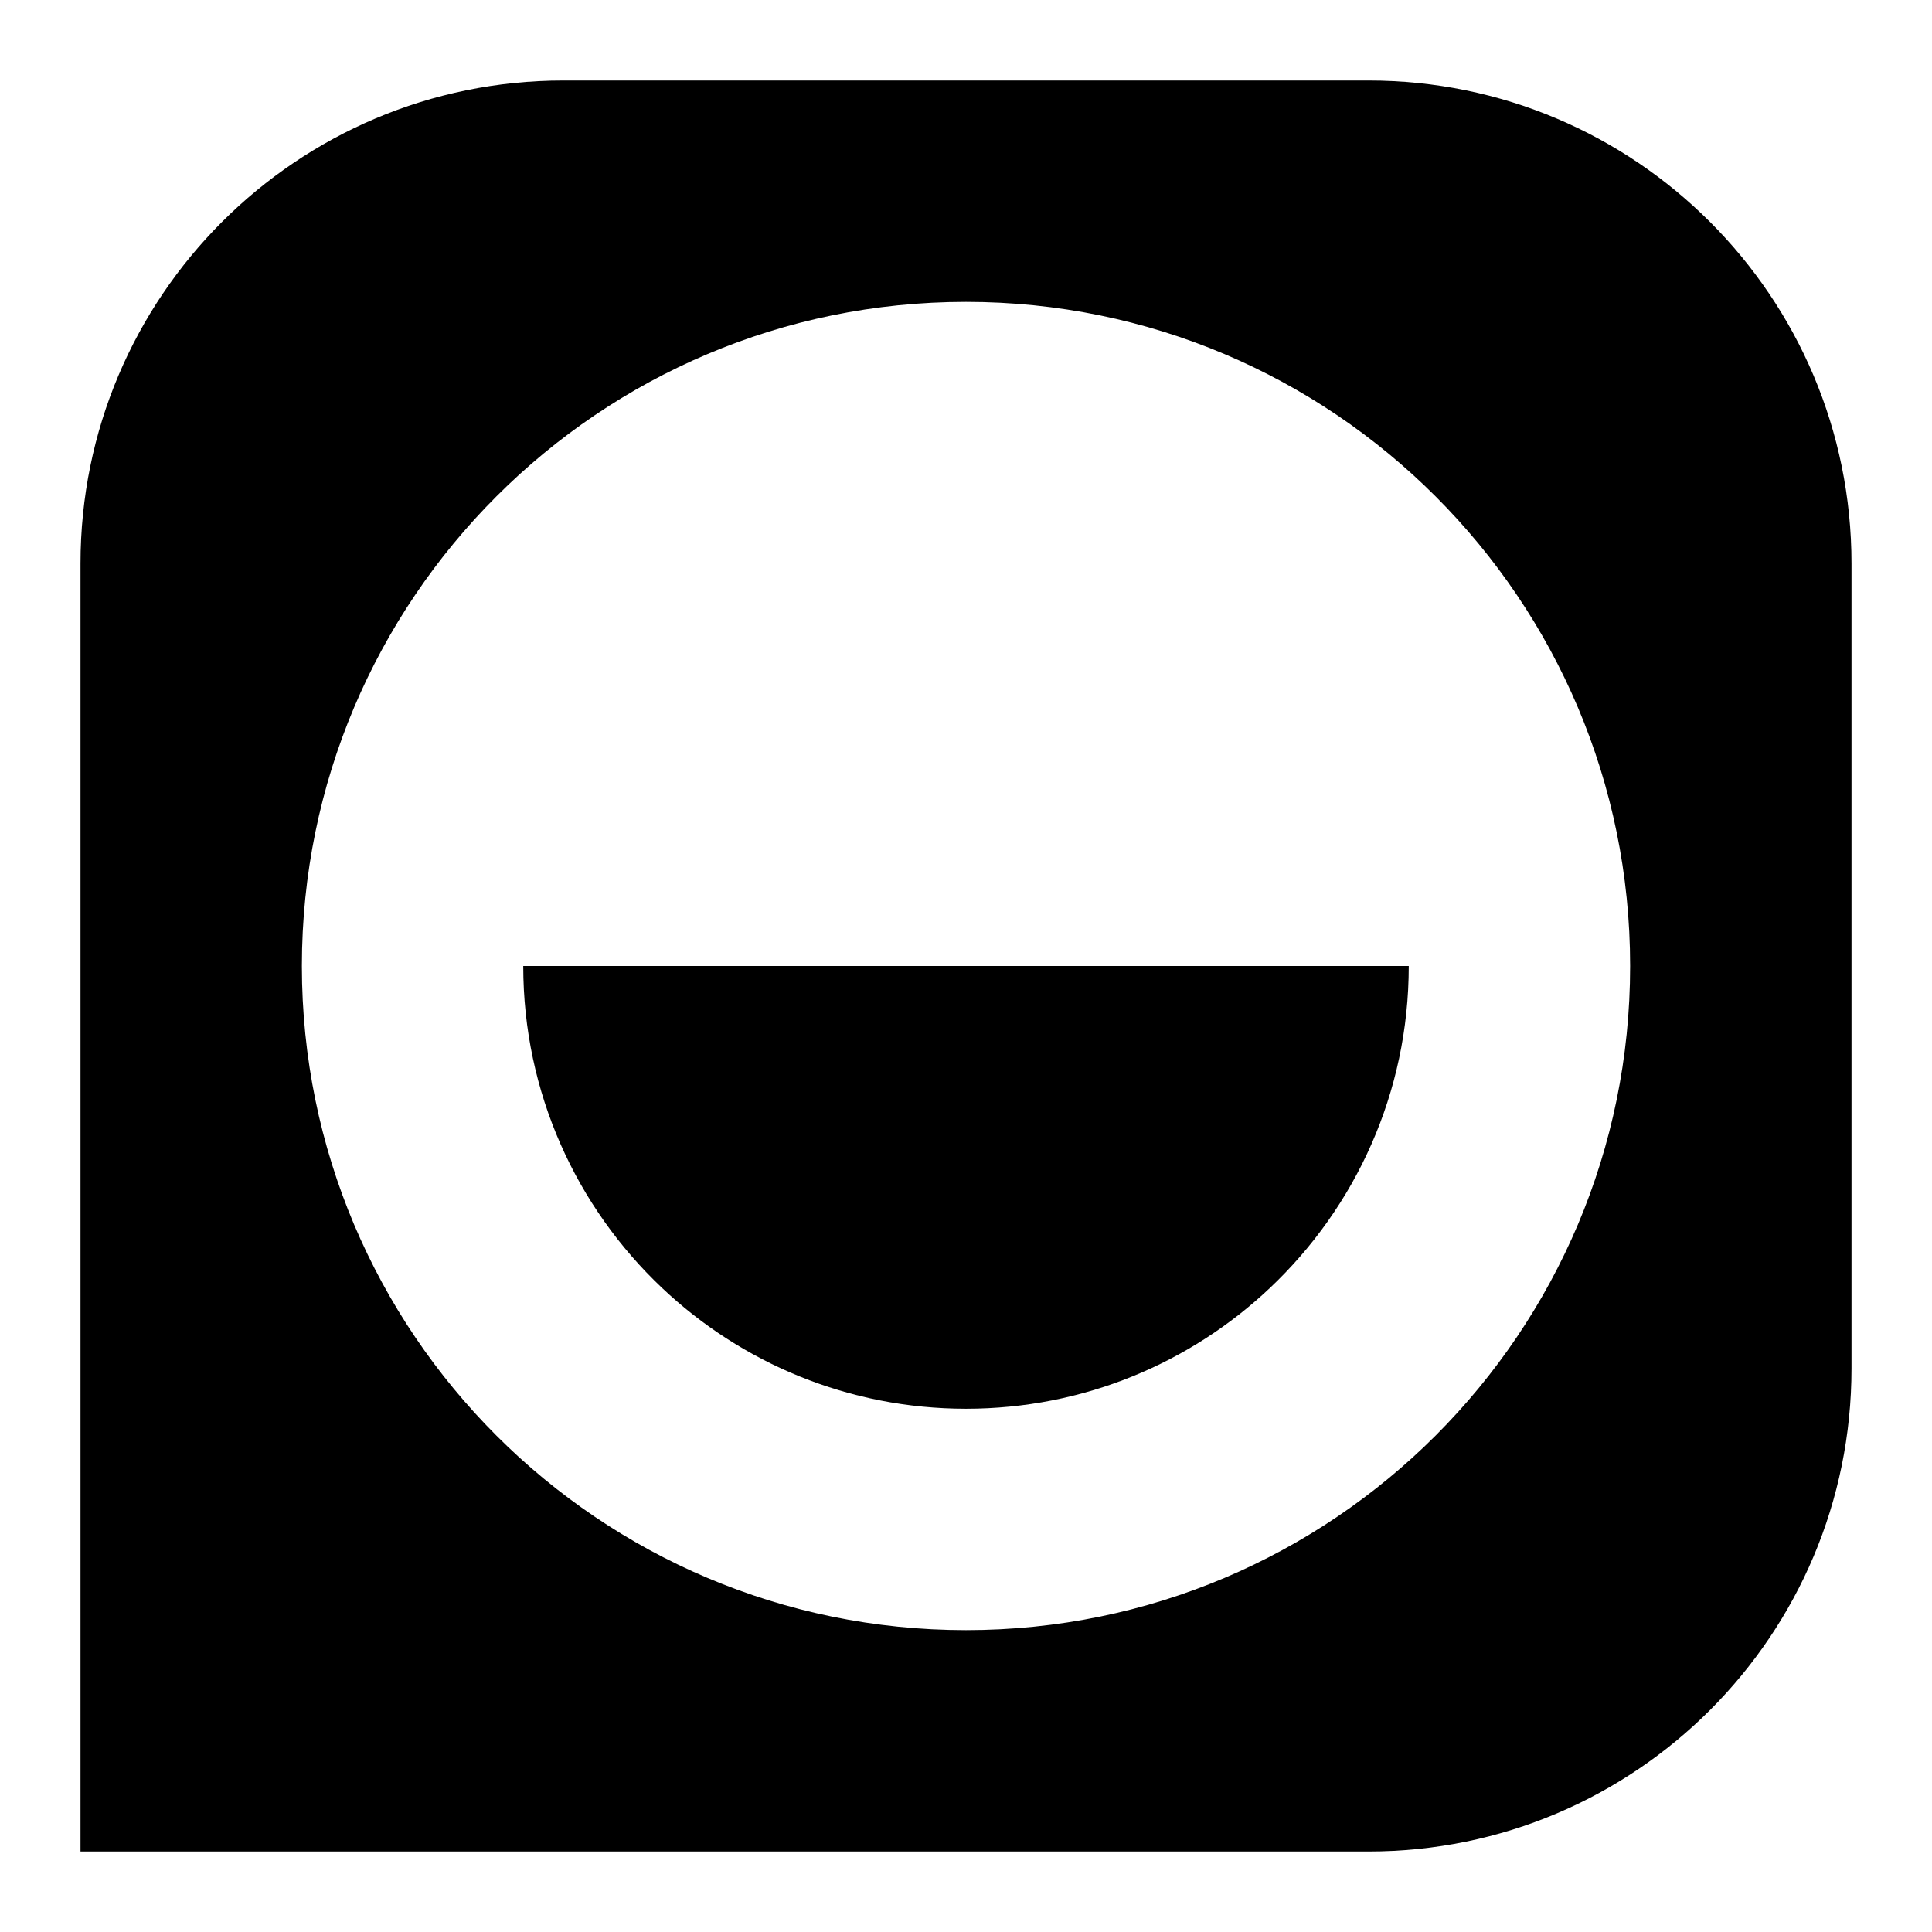
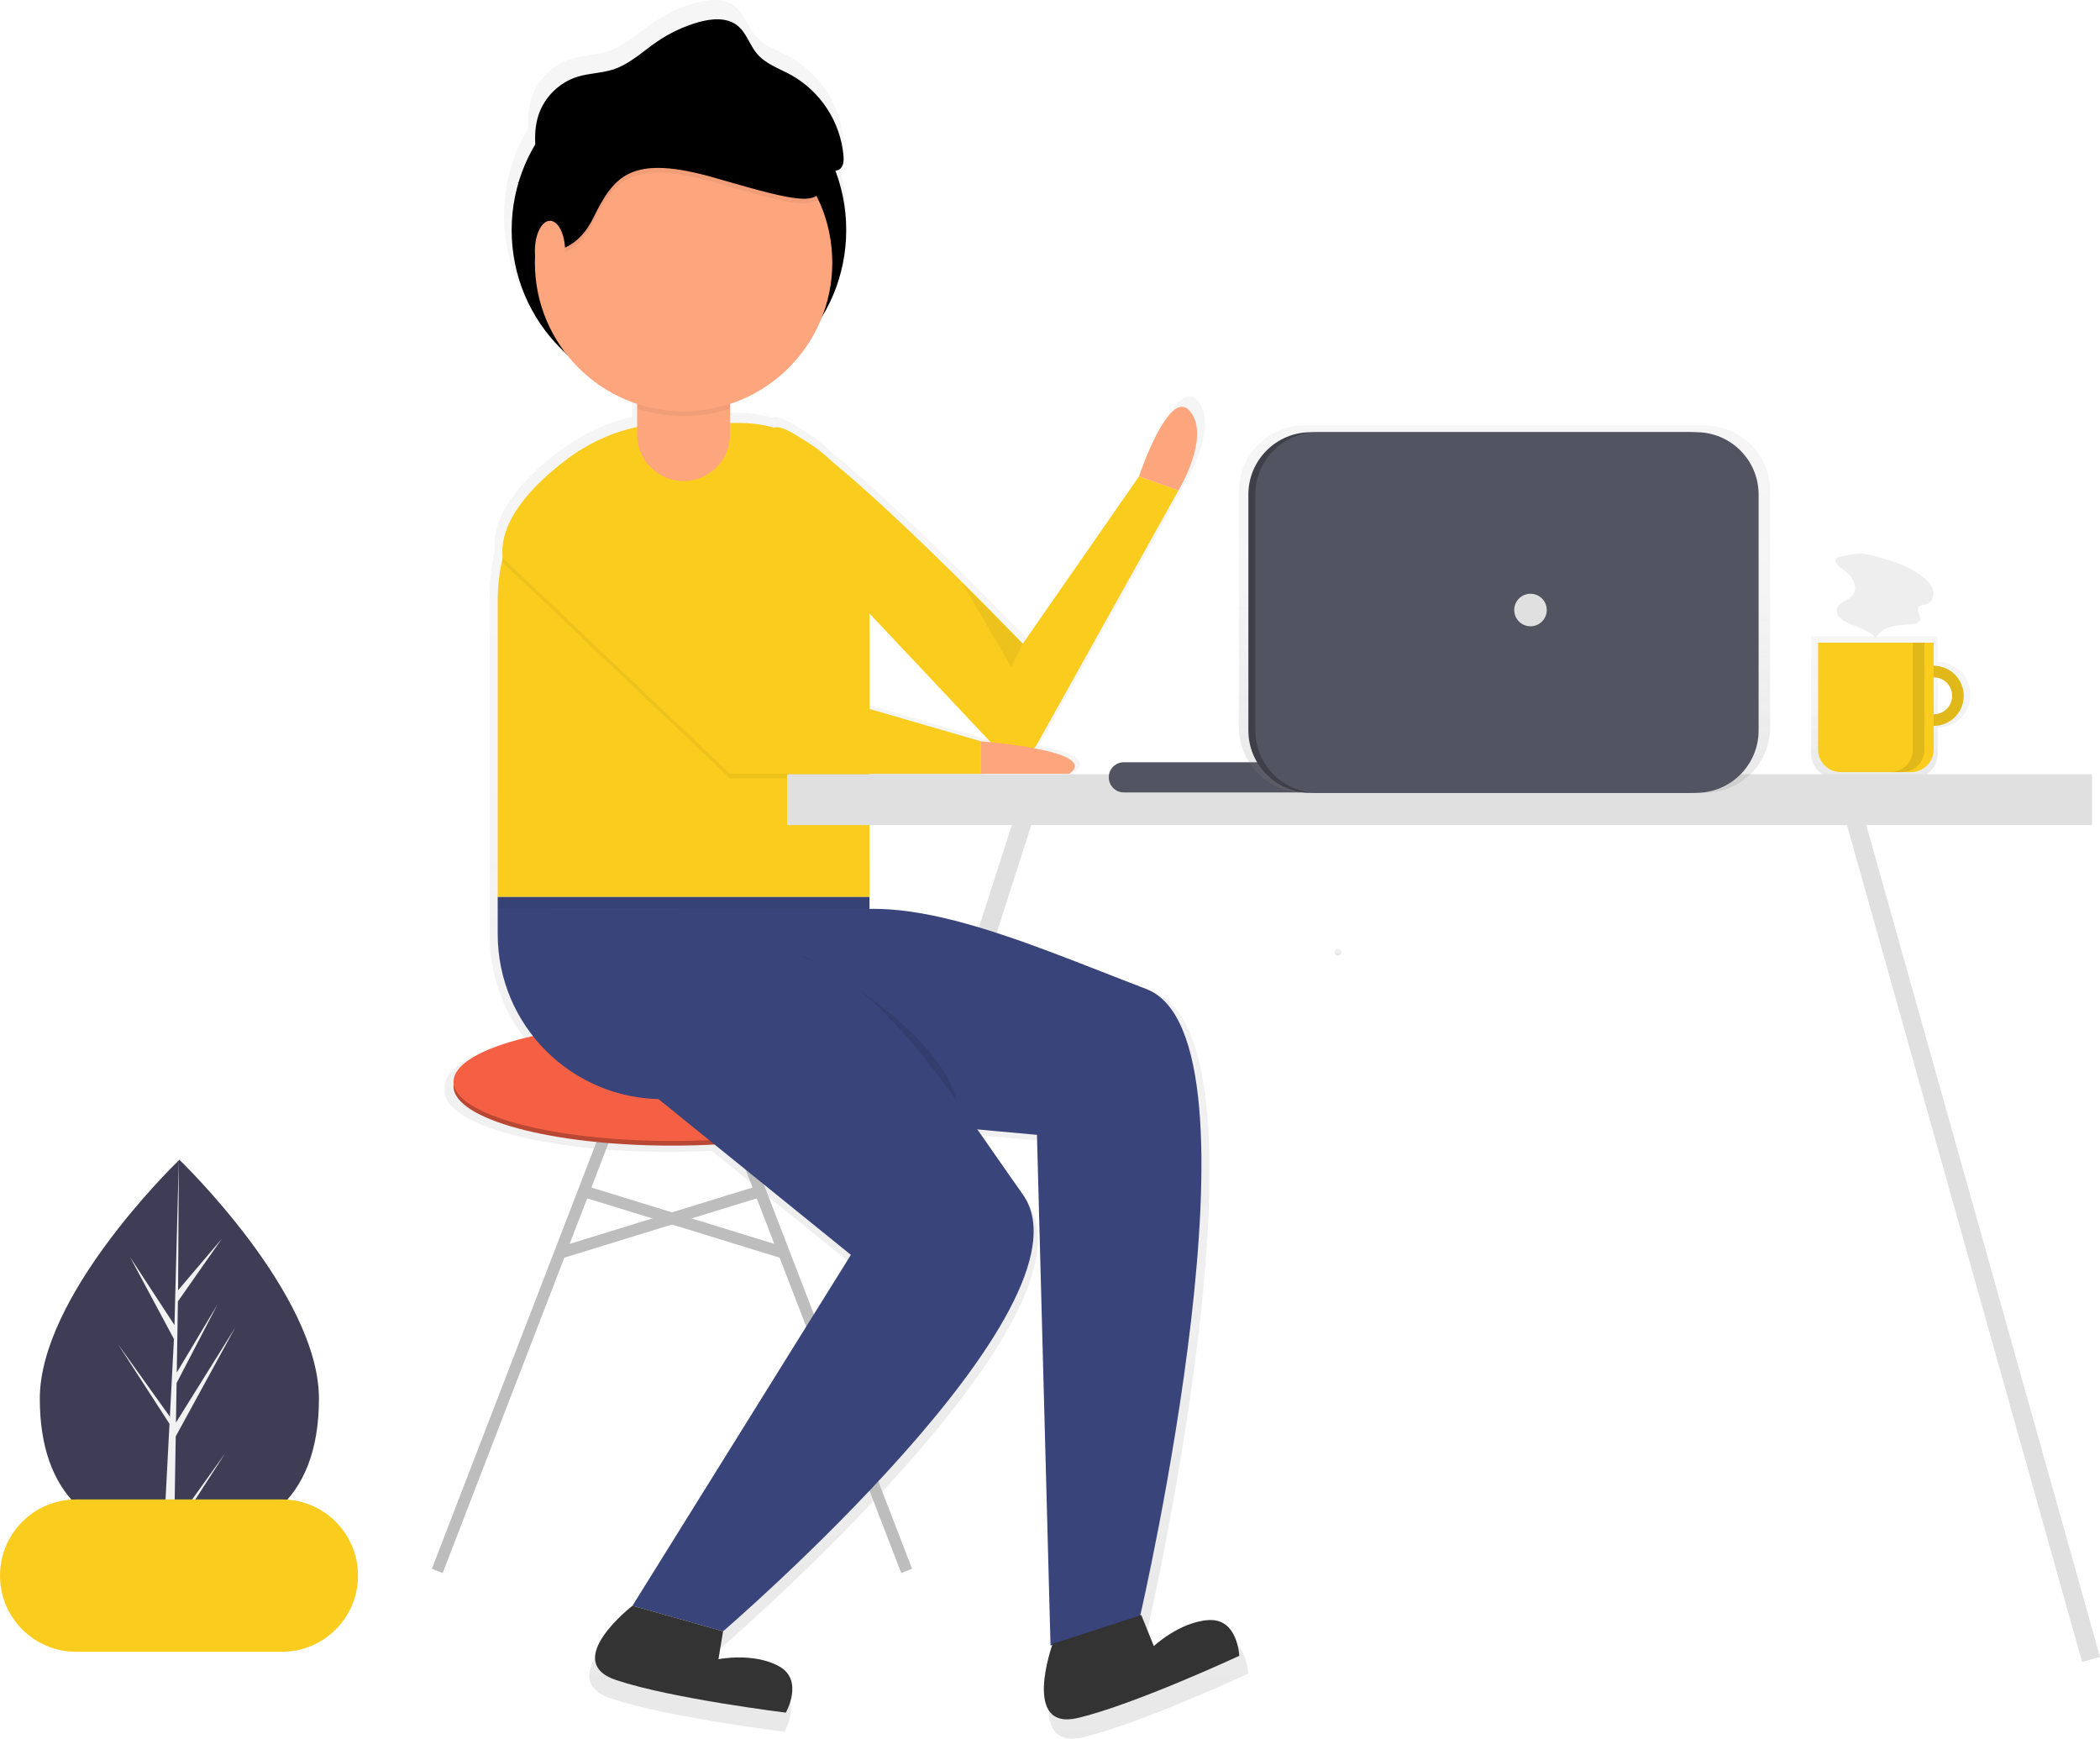
- <svg xmlns="http://www.w3.org/2000/svg" width="24px" height="24px" viewBox="0 0 24 24" fill="none">
-   <path d="M17.5 12C17.5 13.576 16.837 14.997 15.775 16C14.79 16.93 13.461 17.5 12 17.5C10.539 17.5 9.21 16.93 8.225 16C7.163 14.997 6.5 13.576 6.5 12H17.5Z" fill="black" />
-   <path fill-rule="evenodd" clip-rule="evenodd" d="M1 7C1 3.686 3.686 1 7 1H17C20.314 1 23 3.686 23 7V17C23 20.314 20.314 23 17 23H1V7ZM3.75 12C3.75 7.444 7.444 3.75 12 3.75C16.556 3.75 20.25 7.444 20.25 12C20.25 16.556 16.556 20.25 12 20.25C7.444 20.25 3.75 16.556 3.75 12Z" fill="black" />
+ <svg xmlns="http://www.w3.org/2000/svg" xmlns:xlink="http://www.w3.org/1999/xlink" id="a581a3db-2a43-4a80-ac9d-86c7ddaa56ac" data-name="Layer 1" width="903.822" height="748.215" viewBox="0 0 903.822 748.215">
+   <defs>
+     <linearGradient id="fbde297d-ab9b-4106-ad77-f89466c8290f" x1="963.632" y1="410.815" x2="963.632" y2="349.802" gradientUnits="userSpaceOnUse">
+       <stop offset="0" stop-color="gray" stop-opacity="0.25" />
+       <stop offset="0.535" stop-color="gray" stop-opacity="0.12" />
+       <stop offset="1" stop-color="gray" stop-opacity="0.1" />
+     </linearGradient>
+     <linearGradient id="b55aa966-9953-40ef-b933-2af4fb1d4bf9" x1="514.095" y1="824.108" x2="514.095" y2="75.892" xlink:href="#fbde297d-ab9b-4106-ad77-f89466c8290f" />
+     <linearGradient id="a395c18f-205e-4149-866b-9e6fd62c4f5f" x1="725.679" y1="487.075" x2="725.679" y2="484.075" xlink:href="#fbde297d-ab9b-4106-ad77-f89466c8290f" />
+     <linearGradient id="bfa05cfc-d7ec-49e0-8f8e-7dcb2e2661be" x1="647.539" y1="341.178" x2="647.539" y2="183.077" xlink:href="#fbde297d-ab9b-4106-ad77-f89466c8290f" />
+   </defs>
+   <path d="M287.076,677.787c0,45.239-26.894,61.036-60.068,61.036-.772,0-1.541-.008-2.304-.029-1.536-.033-3.06-.1-4.563-.209-29.942-2.117-53.204-18.728-53.204-60.799,0-43.535,55.626-98.472,59.822-102.551l.008-.004c.159-.159.242-.238.242-.238S287.076,632.544,287.076,677.787Z" transform="translate(-149.8033 -75.89238)" fill="#3f3d56" />
+   <path d="M224.817,731.902,246.789,701.204l-22.027,34.067-.058,3.524c-1.536-.033-3.06-.1-4.563-.209l2.367-45.26-.017-.351.042-.067.221-4.275L200.673,654.479l22.148,30.948.054.906,1.791-34.196-18.904-35.29,19.133,29.282,1.862-70.893.008-.242v.238l-.309,55.906,18.816-22.164-18.895,26.978-.497,30.618,17.572-29.383L225.806,671.078l-.276,17.021,25.508-40.901-25.604,46.842Z" transform="translate(-149.8033 -75.89238)" fill="#f2f2f2" />
+   <g opacity="0.7">
+     <path d="M983.788,360.697V349.802H929.312V400.192a10.623,10.623,0,0,0,10.623,10.623H973.165a10.623,10.623,0,0,0,10.623-10.623V389.025a14.164,14.164,0,0,0,0-28.327Zm0,22.88V366.145a8.716,8.716,0,1,1,0,17.432Z" transform="translate(-149.8033 -75.89238)" fill="url(#fbde297d-ab9b-4106-ad77-f89466c8290f)" />
+   </g>
+   <path d="M982.035,362.403a12.932,12.932,0,1,0,12.932,12.932A12.932,12.932,0,0,0,982.035,362.403Zm0,20.89a7.958,7.958,0,1,1,7.958-7.958A7.958,7.958,0,0,1,982.035,383.293Z" transform="translate(-149.8033 -75.89238)" fill="#facc1d" />
+   <path d="M982.035,362.403a12.932,12.932,0,1,0,12.932,12.932A12.932,12.932,0,0,0,982.035,362.403Zm0,20.89a7.958,7.958,0,1,1,7.958-7.958A7.958,7.958,0,0,1,982.035,383.293Z" transform="translate(-149.8033 -75.89238)" opacity="0.1" />
+   <path d="M782.493,276.563h49.739a0,0,0,0,1,0,0v45.957a9.75,9.75,0,0,1-9.75,9.75H792.243a9.75,9.75,0,0,1-9.75-9.75V276.563A0,0,0,0,1,782.493,276.563Z" fill="#facc1d" />
+   <path d="M973.082,352.455v46.008a9.699,9.699,0,0,1-9.699,9.699h4.974a9.699,9.699,0,0,0,9.699-9.699V352.455Z" transform="translate(-149.8033 -75.89238)" opacity="0.1" />
+   <path d="M942.112,315.373a2.904,2.904,0,0,0-2.197,1.115c-.652,1.183.53,2.516,1.609,3.329,1.993,1.501,4.094,2.976,5.449,5.072s1.781,5.02.299,7.029c-1.934,2.622-6.548,3.187-6.994,6.414-.287,2.072,1.505,3.84,3.32,4.88,4.48,2.566,10.256,3.251,13.501,7.267,1.342-2.761,4.345-4.356,7.338-5.038s6.103-.631,9.138-1.093a3.159,3.159,0,0,0,2.521-1.337c.848-1.722-1.569-3.786-.735-5.515.635-1.315,2.501-1.213,3.863-1.74,2.218-.858,3.133-3.713,2.504-6.007s-2.408-4.086-4.278-5.556c-5.04-3.961-11.101-6.29-17.231-7.965-2.851-.779-6.198-2.001-9.159-2.119C948.201,313.996,944.941,314.889,942.112,315.373Z" transform="translate(-149.8033 -75.89238)" fill="#eee" />
+   <line x1="443.209" y1="344.016" x2="339.209" y2="668.016" fill="none" stroke="#e0e0e0" stroke-miterlimit="10" stroke-width="8" />
+   <g opacity="0.7">
+     <path d="M673.591,780.399c-12.793.742-24.189,11.459-24.189,11.459l-5.511-13.67-.45.146c2.692-11.785,57.466-254.719,2.634-275.663-42.133-16.093-86.824-36.008-121.838-35.26V410.022h49.089v-2.045H612.188c7.45-5.321-3.375-8.98-15.473-11.267a11.056,11.056,0,0,0,1.297-1.829L660.254,283.209s14.318-23.522,5.113-34.771-22.499,28.635-22.499,28.635L591.734,350.706s-51.609-53.79-84.439-80.541a57.469,57.469,0,0,0-12.221-9.237c-5.993-4.055-10.529-6.155-12.766-5.332-.023.008-.041.022-.064.031a57.287,57.287,0,0,0-15.276-2.077h-4.091v-8.391a65.608,65.608,0,0,0,40.526-38.401,73.695,73.695,0,0,0,5.84-64.168,4.258,4.258,0,0,0,1.722-.596c1.852-1.192,2.035-3.8,1.857-5.996A45.555,45.555,0,0,0,489.699,100.38c-5.182-2.833-11.116-4.786-14.937-9.289-3.283-3.869-4.663-9.281-8.636-12.438-4.72-3.751-11.538-3.106-17.33-1.432a63.058,63.058,0,0,0-18.088,8.536c-6.265,4.291-11.919,9.803-19.131,12.178-5.125,1.688-10.682,1.654-15.84,3.239A26.605,26.605,0,0,0,378.622,117.868a34.751,34.751,0,0,0-1.464,13.048,73.219,73.219,0,0,0-7.346,16.712c-.386.208-.774.412-1.156.627l1.121-.504a73.617,73.617,0,0,0,20.742,75.089,65.552,65.552,0,0,0,31.45,22.32V255.312a77.333,77.333,0,0,0-25.1,10.28l-.011-.013s-.653.404-1.77,1.155q-.168.113-.335.227c-7.568,5.136-32.926,23.903-32.069,44.183q-.05,1.169.013,2.346a77.975,77.975,0,0,0-2.089,17.883V478.541a72.275,72.275,0,0,0,15.511,44.826c-21.341,4.783-34.942,12.018-34.942,20.114a6.55,6.55,0,0,1,0,2.045c0,14.403,43.04,26.078,96.132,26.078,6.419,0,12.69-.172,18.757-.498l59.99,48.564-96.132,154.425S388.221,798.641,412.765,806.822,487.421,821.14,487.421,821.14s8.181-14.318-3.068-20.454-26.59-3.068-26.59-3.068l2.045-12.272s166.697-143.175,131.926-192.264c-6.652-9.391-13.305-19.081-20.014-28.62l26.242,2.391,5.971,224.757.747-.243c-1.499,4.415-12.101,37.74,11.399,32.1,25.158-6.037,70.933-27.332,70.933-27.332S686.384,779.657,673.591,780.399ZM573.326,393.659l-49.089-14.252V337.411l53.354,56.637C574.968,393.785,573.326,393.659,573.326,393.659Z" transform="translate(-149.8033 -75.89238)" fill="url(#b55aa966-9953-40ef-b933-2af4fb1d4bf9)" />
+   </g>
+   <circle cx="292.209" cy="99.016" r="72" />
+   <path d="M524.012,339.908,578.96,398.237a10.735,10.735,0,0,0,17.191-2.134l60.862-109.194-17-6-50,72s-93.867-97.837-107-93S524.012,339.908,524.012,339.908Z" transform="translate(-149.8033 -75.89238)" fill="#facc1d" />
+   <line x1="269.209" y1="466.016" x2="188.209" y2="676.016" fill="none" stroke="#bdbdbd" stroke-miterlimit="10" stroke-width="5" />
+   <line x1="309.209" y1="466.016" x2="390.209" y2="676.016" fill="none" stroke="#bdbdbd" stroke-miterlimit="10" stroke-width="5" />
+   <ellipse cx="289.209" cy="467.516" rx="94" ry="25.5" fill="#b84733" />
+   <ellipse cx="289.209" cy="465.516" rx="94" ry="25.5" fill="#f55f44" />
+   <line x1="249.655" y1="512.154" x2="338.345" y2="539.484" fill="none" stroke="#bdbdbd" stroke-miterlimit="10" stroke-width="5" />
+   <line x1="328.763" y1="512.154" x2="240.073" y2="539.484" fill="none" stroke="#bdbdbd" stroke-miterlimit="10" stroke-width="5" />
+   <path d="M290.304,182.016h27.905a56,56,0,0,1,56,56v148a0,0,0,0,1,0,0h-160a0,0,0,0,1,0,0V258.111A76.095,76.095,0,0,1,290.304,182.016Z" fill="#facc1d" />
+   <path d="M214.209,386.016h160a0,0,0,0,1,0,0v87a0,0,0,0,1,0,0h-89a71,71,0,0,1-71-71v-16A0,0,0,0,1,214.209,386.016Z" fill="#39447a" />
+   <path d="M366.173,317.948l97.839,92.961h108v-14l-93-27L399.459,271.668S363.334,293.987,366.173,317.948Z" transform="translate(-149.8033 -75.89238)" opacity="0.05" />
+   <path d="M366.173,315.948l97.839,92.961h108v-14l-93-27L399.459,269.668S363.334,291.987,366.173,315.948Z" transform="translate(-149.8033 -75.89238)" fill="#facc1d" />
+   <path d="M572.012,394.908s52,4,38,14h-38Z" transform="translate(-149.8033 -75.89238)" fill="#fda57d" />
+   <path d="M640.012,280.908s13-39,22-28-5,34-5,34Z" transform="translate(-149.8033 -75.89238)" fill="#fda57d" />
+   <polygon points="214.209 386.016 214.209 390.683 374.209 391.016 374.209 386.016 214.209 386.016" opacity="0.05" />
+   <path d="M488.475,554.453l107.627,9.808,5.839,219.772L640.472,771.489s57.626-248.998,2.676-269.986-114.348-48.626-149.812-26.102S488.475,554.453,488.475,554.453Z" transform="translate(-149.8033 -75.89238)" fill="#39447a" />
+   <path d="M495.012,486.908s59,30,67,64" transform="translate(-149.8033 -75.89238)" opacity="0.1" />
+   <path d="M432.013,547.908l83.999,68-94,151,39,11s163-140,129-188-68-104-110-105S432.013,547.908,432.013,547.908Z" transform="translate(-149.8033 -75.89238)" fill="#39447a" />
+   <polygon points="414.209 251.016 435.209 287.016 440.209 277.016 414.209 251.016" opacity="0.05" />
+   <path d="M422.012,766.908s-31,24-7,32,73,14,73,14,8-14-3-20-26-3-26-3l2-12Z" transform="translate(-149.8033 -75.89238)" fill="#333" />
+   <path d="M602.835,783.323s-13.617,37.764,10.983,31.861,69.36-26.725,69.36-26.725-.615-16.113-13.123-15.387-23.653,11.204-23.653,11.204l-5.389-13.367Z" transform="translate(-149.8033 -75.89238)" fill="#333" />
+   <rect x="274.209" y="147.016" width="40" height="60" rx="20" fill="#fda57d" />
+   <path d="M444.012,224.908a20,20,0,0,0-20,20v6.795a64.006,64.006,0,0,0,40,0v-6.795A20,20,0,0,0,444.012,224.908Z" transform="translate(-149.8033 -75.89238)" opacity="0.05" />
+   <circle cx="294.209" cy="113.016" r="64" fill="#fda57d" />
+   <path d="M380.012,186.004s16,4.123,25-14.062,16-28.104,53-17.358,44.443,12.057,46.222,1.895c1.215-6.944-11.941-23.809-20.396-33.794-4.124-4.871-10.855-7.777-18.048-7.777H424.012l-25,11.572-19,16.532-4,22.318Z" transform="translate(-149.8033 -75.89238)" opacity="0.05" />
+   <path d="M380.012,184.004s16,4.123,25-14.062,16-28.104,53-17.358,44.443,12.057,46.222,1.895c1.215-6.944-11.941-23.809-20.396-33.794-4.124-4.871-10.855-7.777-18.048-7.777H424.012l-25,11.572-19,16.532-4,22.318Z" transform="translate(-149.8033 -75.89238)" />
+   <ellipse cx="236.709" cy="108.016" rx="6.5" ry="13" fill="#fda57d" />
+   <path d="M381.867,150.458c-1.483-8.371-2.94-17.162-.24-25.223a26.014,26.014,0,0,1,16.737-16.324c5.043-1.55,10.477-1.517,15.488-3.167,7.052-2.322,12.581-7.712,18.707-11.908a61.658,61.658,0,0,1,17.687-8.346c5.663-1.637,12.33-2.267,16.945,1.401,3.885,3.087,5.234,8.379,8.444,12.162,3.736,4.403,9.539,6.312,14.605,9.083a44.545,44.545,0,0,1,22.61,34.829c.175,2.147-.004,4.697-1.816,5.863a6.483,6.483,0,0,1-3.647.666c-25.579-.366-51.188-.733-76.661-3.081-7.919-.73-15.853-1.652-23.8-1.351a77.855,77.855,0,0,0-35.045,9.888" transform="translate(-149.8033 -75.89238)" />
+   <rect y="645.267" width="154.085" height="65.568" rx="32.784" fill="#facc1d" />
+   <path d="M725.679,487.075a1.501,1.501,0,0,0,0-3,1.501,1.501,0,0,0,0,3Z" transform="translate(-149.8033 -75.89238)" fill="url(#a395c18f-205e-4149-866b-9e6fd62c4f5f)" />
+   <line x1="795.971" y1="344.016" x2="899.971" y2="714.108" fill="none" stroke="#e0e0e0" stroke-miterlimit="10" stroke-width="8" />
+   <rect x="338.787" y="333.178" width="561.606" height="21.885" fill="#e0e0e0" />
+   <rect x="477.209" y="328.016" width="92" height="13" rx="6.5" fill="#535461" />
+   <g opacity="0.7">
+     <rect x="533.209" y="183.077" width="228.659" height="158.101" rx="28.22" fill="url(#bfa05cfc-d7ec-49e0-8f8e-7dcb2e2661be)" />
+   </g>
+   <rect x="537.286" y="185.994" width="216.609" height="155.184" rx="26.835" fill="#3e3f49" />
+   <rect x="540.286" y="185.994" width="216.609" height="155.184" rx="26.835" fill="#535461" />
+   <circle cx="658.709" cy="262.516" r="7" fill="#e0e0e0" />
</svg>
